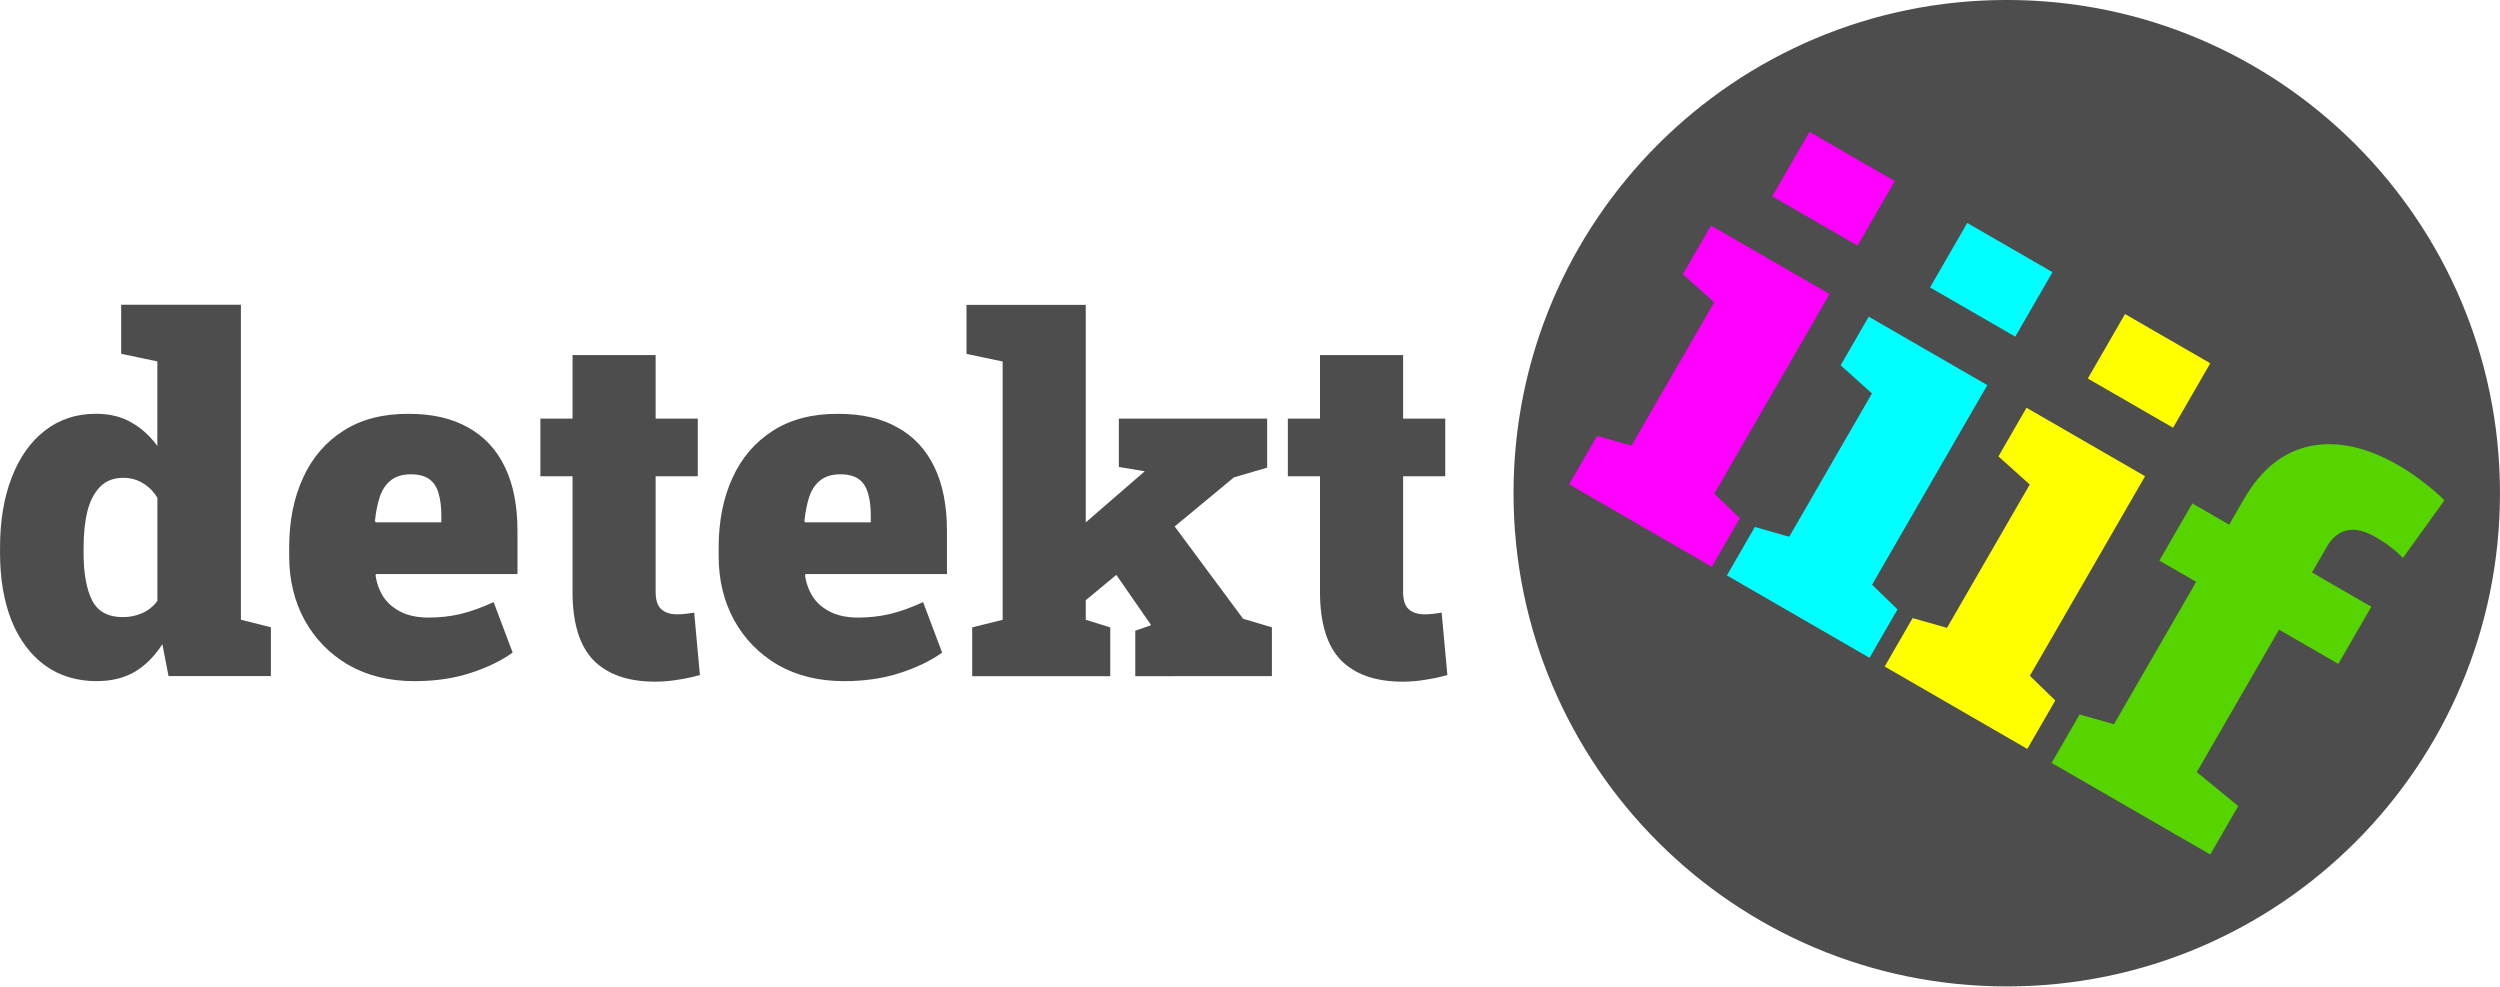
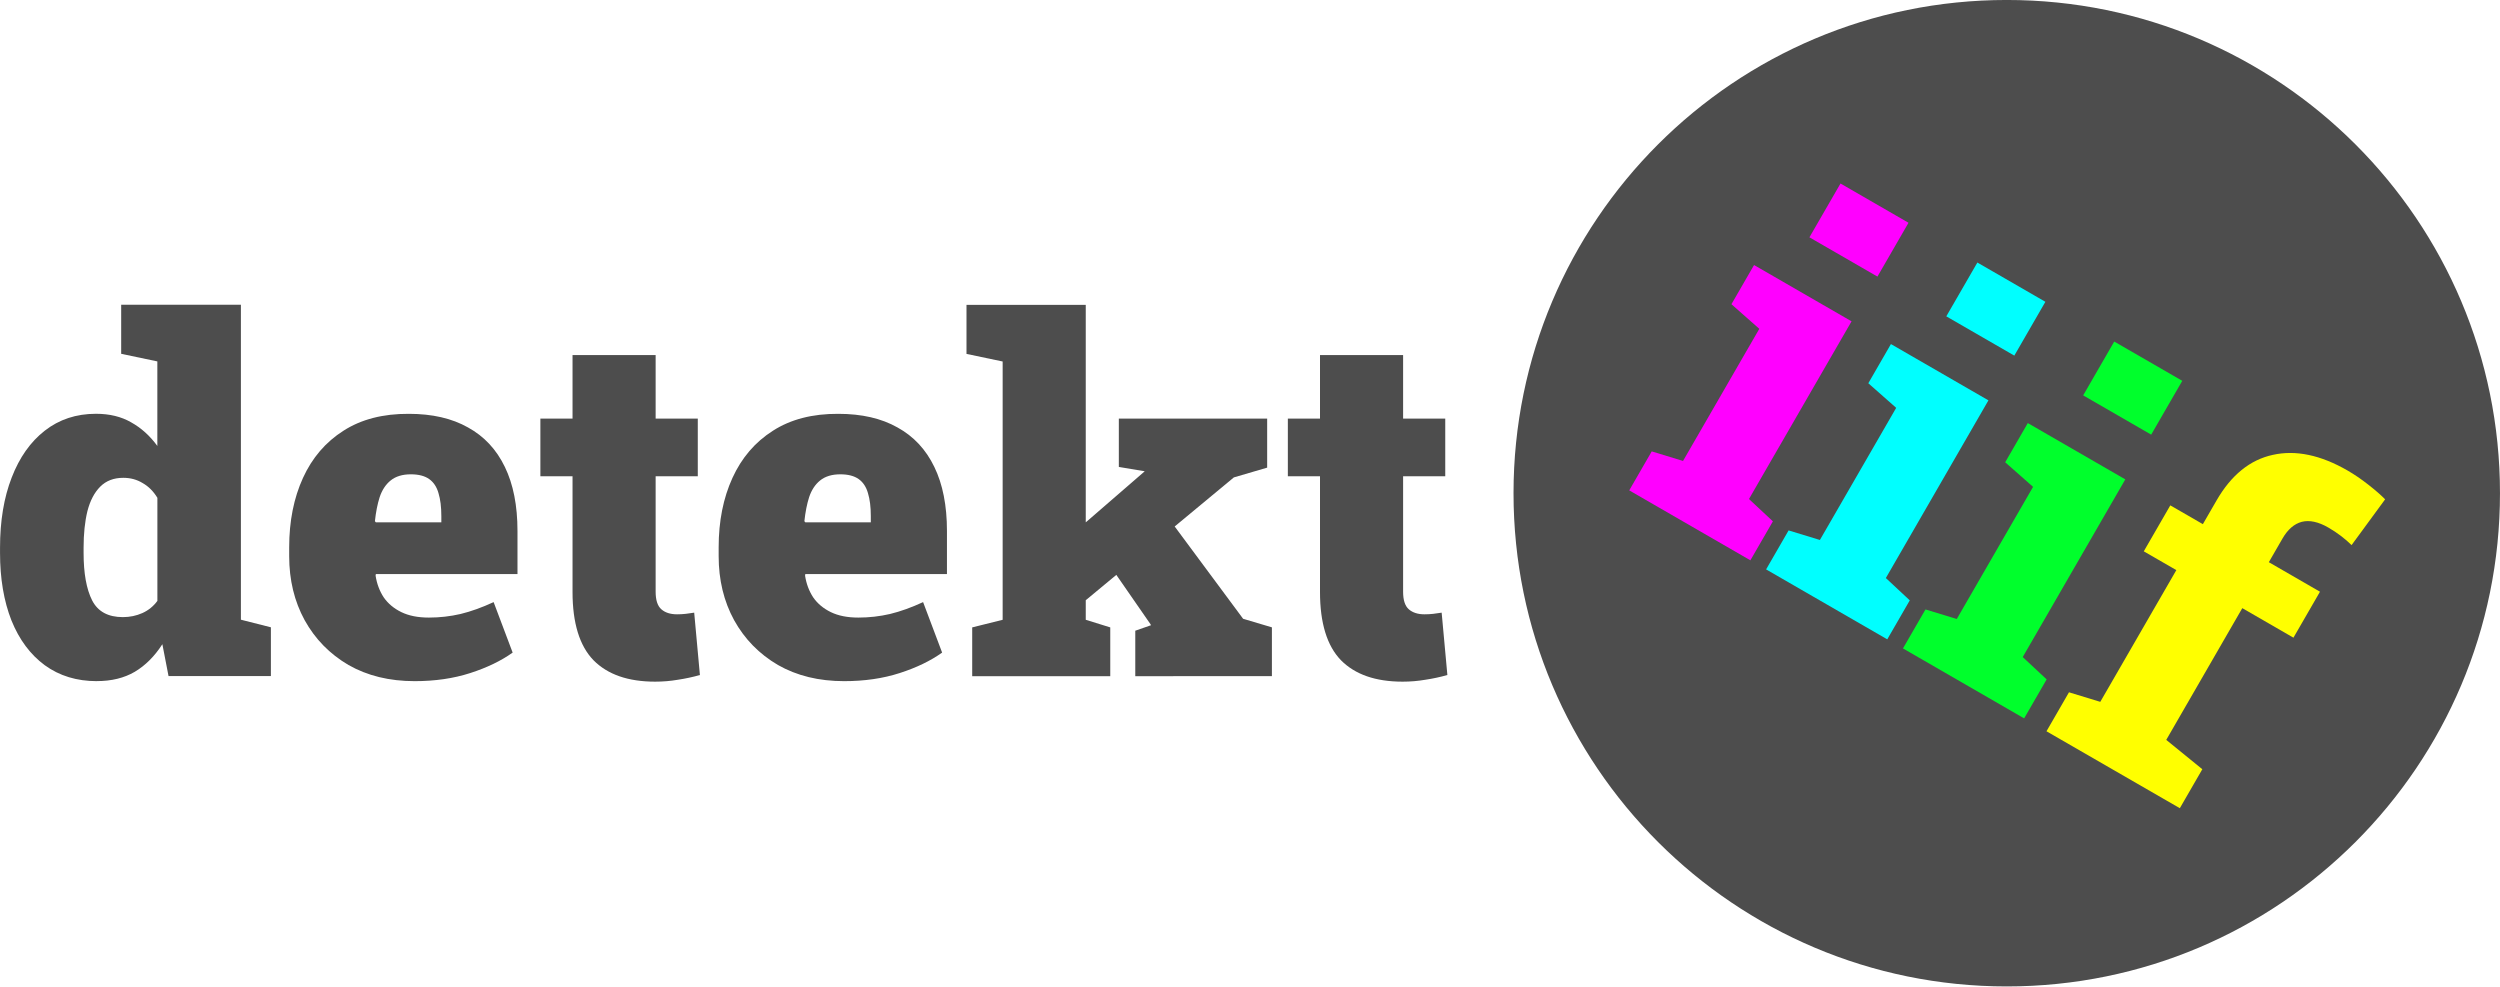
- <svg xmlns="http://www.w3.org/2000/svg" width="54.27mm" height="21.414mm" viewBox="0 0 54.27 21.414" version="1.1" id="svg8">
+ <svg xmlns="http://www.w3.org/2000/svg" id="svg8" version="1.1" viewBox="0 0 54.27 21.414" height="21.414mm" width="54.27mm">
  <defs id="defs2">
-     <rect x="31.75" y="73.327" width="139.095" height="55.185" id="rect835" />
-     <rect id="rect952" height="55.185" width="139.095" y="73.327" x="31.75" />
-     <rect id="rect960" height="55.185" width="139.095" y="73.327" x="31.75" />
+     <rect id="rect835" height="55.185" width="139.095" y="73.327" x="31.75" />
+     <rect x="31.75" y="73.327" width="139.095" height="55.185" id="rect952" />
+     <rect x="31.75" y="73.327" width="139.095" height="55.185" id="rect960" />
  </defs>
-   <g id="layer1" transform="translate(-20.71342,-48.26253)">
-     <circle style="fill:#4d4d4d;fill-opacity:1;stroke:none;stroke-width:1.2;stroke-linecap:butt;stroke-linejoin:round;stroke-miterlimit:4;stroke-dasharray:none;stroke-opacity:1;paint-order:normal" id="path859" cx="64.276" cy="58.969" r="10.707" />
-     <g aria-label="iiif" transform="rotate(30,31.83012,-30.85683)" id="text2523" style="font-style:normal;font-weight:normal;font-size:12.7px;line-height:1.25;font-family:sans-serif;letter-spacing:0px;white-space:pre;fill:#000000;fill-opacity:1;stroke:none;stroke-width:0.132;stroke-miterlimit:4;stroke-dasharray:none">
-       <g id="g2574">
-         <path id="path2561" style="font-style:normal;font-variant:normal;font-weight:900;font-stretch:normal;font-size:12.7px;font-family:'Roboto Slab';-inkscape-font-specification:'Roboto Slab Heavy';text-align:center;text-anchor:middle;fill:#ff00ff;fill-opacity:1;stroke-width:0.126" d="m 96.519,35.295 v -1.214 l 0.752,-0.189 v -3.593 l -0.894,-0.189 v -1.219 h 2.972 v 5.002 l 0.746,0.189 v 1.214 z m 0.693,-7.619 v -1.616 h 2.137 v 1.616 z" />
-         <path id="path2563" style="font-style:normal;font-variant:normal;font-weight:900;font-stretch:normal;font-size:12.7px;font-family:'Roboto Slab';-inkscape-font-specification:'Roboto Slab Heavy';text-align:center;text-anchor:middle;fill:#00ffff;fill-opacity:1;stroke-width:0.126" d="m 100.473,35.295 v -1.214 l 0.752,-0.189 v -3.593 l -0.894,-0.189 v -1.219 h 2.972 v 5.002 l 0.746,0.189 v 1.214 z m 0.693,-7.619 v -1.616 h 2.137 v 1.616 z" />
-         <path id="path2565" style="font-style:normal;font-variant:normal;font-weight:900;font-stretch:normal;font-size:12.7px;font-family:'Roboto Slab';-inkscape-font-specification:'Roboto Slab Heavy';text-align:center;text-anchor:middle;fill:#ffff00;fill-opacity:1;stroke-width:0.126" d="m 104.428,35.295 v -1.214 l 0.752,-0.189 v -3.593 l -0.894,-0.189 v -1.219 h 2.972 v 5.002 l 0.746,0.189 v 1.214 z m 0.693,-7.619 v -1.616 h 2.137 v 1.616 z" />
-         <path id="path2567" style="font-style:normal;font-variant:normal;font-weight:900;font-stretch:normal;font-size:12.7px;font-family:'Roboto Slab';-inkscape-font-specification:'Roboto Slab Heavy';text-align:center;text-anchor:middle;fill:#55d400;fill-opacity:1;stroke-width:0.126" d="m 108.613,35.295 v -1.214 l 0.752,-0.189 v -3.57 h -0.923 v -1.433 h 0.923 v -0.645 q 0,-1.113 0.669,-1.711 0.675,-0.598 1.882,-0.598 0.32,0 0.675,0.053 0.355,0.047 0.556,0.107 l -0.154,1.533 q -0.166,-0.047 -0.349,-0.071 -0.183,-0.024 -0.391,-0.024 -0.408,0 -0.61,0.184 -0.201,0.184 -0.201,0.527 v 0.645 h 1.486 v 1.433 h -1.486 v 3.57 l 1.148,0.189 v 1.214 z" />
-       </g>
+   <g transform="translate(-20.71342,-48.26253)" id="layer1">
+     <circle r="10.707" cy="58.969" cx="64.276" id="path859" style="fill:#4d4d4d;fill-opacity:1;stroke:none;stroke-width:1.2;stroke-linecap:butt;stroke-linejoin:round;stroke-miterlimit:4;stroke-dasharray:none;stroke-opacity:1;paint-order:normal" />
+     <g style="font-style:normal;font-weight:normal;font-size:10.583px;line-height:1.25;font-family:sans-serif;fill:#000000;fill-opacity:1;stroke:none;stroke-width:0.265" id="text38" transform="rotate(30)" aria-label="iiif">
+       <path id="path863" style="font-style:normal;font-variant:normal;font-weight:800;font-stretch:normal;font-family:'Roboto Slab';-inkscape-font-specification:'Roboto Slab Ultra-Bold';stroke-width:0.265;fill:#ff00ff;fill-opacity:1" d="M 78.021,22.975 V 21.998 l 0.692,-0.16 v -3.312 l -0.791,-0.16 v -0.982 h 2.444 v 4.454 l 0.692,0.16 v 0.977 z m 0.641,-6.713 v -1.349 h 1.705 v 1.349 z" />
+       <path id="path865" style="font-style:normal;font-variant:normal;font-weight:800;font-stretch:normal;font-family:'Roboto Slab';-inkscape-font-specification:'Roboto Slab Ultra-Bold';stroke-width:0.265;fill-opacity:1;fill:#00ffff" d="M 81.452,22.975 V 21.998 l 0.692,-0.16 v -3.312 l -0.791,-0.16 v -0.982 h 2.444 v 4.454 l 0.692,0.16 v 0.977 z m 0.641,-6.713 v -1.349 h 1.705 v 1.349 z" />
+       <path id="path867" style="font-style:normal;font-variant:normal;font-weight:800;font-stretch:normal;font-family:'Roboto Slab';-inkscape-font-specification:'Roboto Slab Ultra-Bold';stroke-width:0.265;fill:#00ff2c;fill-opacity:1" d="M 84.883,22.975 V 21.998 l 0.692,-0.16 v -3.312 l -0.791,-0.16 v -0.982 h 2.444 v 4.454 l 0.692,0.16 v 0.977 z m 0.641,-6.713 v -1.349 h 1.705 v 1.349 z" />
+       <path id="path869" style="font-style:normal;font-variant:normal;font-weight:800;font-stretch:normal;font-family:'Roboto Slab';-inkscape-font-specification:'Roboto Slab Ultra-Bold';stroke-width:0.265;fill:#ffff00;fill-opacity:1" d="M 88.48,22.975 V 21.998 l 0.692,-0.16 V 18.536 h -0.816 v -1.152 h 0.816 v -0.594 q 0,-0.956 0.563,-1.468 0.563,-0.517 1.576,-0.517 0.253,0 0.543,0.041 0.289,0.041 0.475,0.093 l -0.134,1.225 q -0.134,-0.036 -0.295,-0.057 -0.16,-0.021 -0.331,-0.021 -0.377,0 -0.563,0.181 -0.181,0.181 -0.181,0.522 v 0.594 h 1.282 v 1.152 h -1.282 v 3.302 l 0.997,0.16 v 0.977 z" />
    </g>
-     <path id="path1055" style="font-style:normal;font-variant:normal;font-weight:900;font-stretch:normal;font-size:10.583px;line-height:1.25;font-family:'Roboto Slab';-inkscape-font-specification:'Roboto Slab Heavy';white-space:pre;fill:#4d4d4d;fill-opacity:1;stroke:none;stroke-width:0.5;stroke-miterlimit:4;stroke-dasharray:none" d="m 22.817,63.049 q -0.656,0 -1.132,-0.346 -0.47,-0.346 -0.723,-0.972 -0.248,-0.63 -0.248,-1.468 v -0.109 q 0,-0.873 0.253,-1.524 0.253,-0.656 0.718,-1.018 0.47,-0.367 1.111,-0.367 0.444,0 0.765,0.186 0.326,0.181 0.568,0.512 v -1.835 l -0.785,-0.165 v -1.065 h 0.785 1.814 v 6.837 l 0.651,0.165 v 1.059 h -2.222 l -0.134,-0.692 q -0.253,0.393 -0.599,0.599 -0.346,0.202 -0.822,0.202 z m 0.563,-1.39 q 0.227,0 0.424,-0.088 0.196,-0.088 0.326,-0.264 v -2.238 q -0.129,-0.212 -0.32,-0.32 -0.186,-0.114 -0.419,-0.114 -0.31,0 -0.501,0.191 -0.191,0.191 -0.279,0.532 -0.083,0.341 -0.083,0.796 v 0.109 q 0,0.667 0.186,1.034 0.186,0.362 0.667,0.362 z" />
-     <path id="path1057" style="font-style:normal;font-variant:normal;font-weight:900;font-stretch:normal;font-size:10.583px;line-height:1.25;font-family:'Roboto Slab';-inkscape-font-specification:'Roboto Slab Heavy';white-space:pre;fill:#4d4d4d;fill-opacity:1;stroke:none;stroke-width:0.5;stroke-miterlimit:4;stroke-dasharray:none" d="m 29.715,63.049 q -0.822,0 -1.437,-0.351 -0.61,-0.357 -0.951,-0.972 -0.336,-0.615 -0.336,-1.39 v -0.191 q 0,-0.853 0.3,-1.509 0.3,-0.656 0.878,-1.023 0.579,-0.372 1.421,-0.367 0.76,0 1.282,0.295 0.527,0.289 0.801,0.858 0.274,0.563 0.274,1.39 v 0.935 h -3.075 l -0.005,0.036 q 0.041,0.264 0.176,0.47 0.14,0.202 0.382,0.32 0.243,0.119 0.599,0.119 0.351,0 0.687,-0.078 0.341,-0.083 0.718,-0.258 l 0.413,1.096 q -0.377,0.269 -0.92,0.444 -0.543,0.176 -1.209,0.176 z m -0.842,-3.447 h 1.421 v -0.134 q 0,-0.3 -0.062,-0.501 -0.057,-0.202 -0.202,-0.305 -0.145,-0.103 -0.398,-0.103 -0.274,0 -0.439,0.134 -0.16,0.129 -0.238,0.362 -0.072,0.227 -0.103,0.522 z" />
-     <path id="path1059" style="font-style:normal;font-variant:normal;font-weight:900;font-stretch:normal;font-size:10.583px;line-height:1.25;font-family:'Roboto Slab';-inkscape-font-specification:'Roboto Slab Heavy';white-space:pre;fill:#4d4d4d;fill-opacity:1;stroke:none;stroke-width:0.5;stroke-miterlimit:4;stroke-dasharray:none" d="m 34.935,63.06 q -0.878,0 -1.338,-0.465 -0.455,-0.47 -0.455,-1.483 v -2.511 h -0.698 v -1.251 h 0.698 V 55.97 h 1.804 v 1.38 h 0.915 v 1.251 h -0.915 v 2.506 q 0,0.274 0.124,0.382 0.124,0.109 0.341,0.109 0.093,0 0.186,-0.01 0.093,-0.01 0.186,-0.026 l 0.124,1.354 q -0.238,0.067 -0.481,0.103 -0.238,0.041 -0.491,0.041 z" />
-     <path id="path1061" style="font-style:normal;font-variant:normal;font-weight:900;font-stretch:normal;font-size:10.583px;line-height:1.25;font-family:'Roboto Slab';-inkscape-font-specification:'Roboto Slab Heavy';white-space:pre;fill:#4d4d4d;fill-opacity:1;stroke:none;stroke-width:0.5;stroke-miterlimit:4;stroke-dasharray:none" d="m 39.038,63.049 q -0.822,0 -1.437,-0.351 -0.61,-0.357 -0.951,-0.972 -0.336,-0.615 -0.336,-1.39 v -0.191 q 0,-0.853 0.3,-1.509 0.3,-0.656 0.878,-1.023 0.579,-0.372 1.421,-0.367 0.76,0 1.282,0.295 0.527,0.289 0.801,0.858 0.274,0.563 0.274,1.39 v 0.935 h -3.075 l -0.005,0.036 q 0.041,0.264 0.176,0.47 0.14,0.202 0.382,0.32 0.243,0.119 0.599,0.119 0.351,0 0.687,-0.078 0.341,-0.083 0.718,-0.258 l 0.413,1.096 q -0.377,0.269 -0.92,0.444 -0.543,0.176 -1.209,0.176 z m -0.842,-3.447 h 1.421 v -0.134 q 0,-0.3 -0.062,-0.501 -0.057,-0.202 -0.202,-0.305 -0.145,-0.103 -0.398,-0.103 -0.274,0 -0.439,0.134 -0.16,0.129 -0.238,0.362 -0.072,0.227 -0.103,0.522 z" />
-     <path id="path1063" style="font-style:normal;font-variant:normal;font-weight:900;font-stretch:normal;font-size:10.583px;line-height:1.25;font-family:'Roboto Slab';-inkscape-font-specification:'Roboto Slab Heavy';white-space:pre;fill:#4d4d4d;fill-opacity:1;stroke:none;stroke-width:0.5;stroke-miterlimit:4;stroke-dasharray:none" d="m 41.818,62.941 v -1.059 l 0.661,-0.165 v -5.607 l -0.785,-0.165 v -1.065 h 2.589 v 6.837 l 0.532,0.165 v 1.059 z m 3.54,0 v -0.987 l 0.341,-0.119 -0.01,-0.021 -0.791,-1.142 1.23,-1.096 1.571,2.119 0.625,0.186 v 1.059 z m -1.287,-1.473 -0.941,-0.868 2.429,-2.103 v -0.005 l -0.558,-0.093 V 57.349 H 48.221 v 1.065 l -0.723,0.212 z" />
-     <path id="path1065" style="font-style:normal;font-weight:normal;font-size:10.583px;line-height:1.25;font-family:sans-serif;letter-spacing:0.198px;white-space:pre;fill:#4d4d4d;fill-opacity:1;stroke:none;stroke-width:0.5;stroke-miterlimit:4;stroke-dasharray:none" d="m 51.161,63.06 q -0.878,0 -1.338,-0.465 -0.455,-0.47 -0.455,-1.483 v -2.511 h -0.698 v -1.251 h 0.698 V 55.97 h 1.804 v 1.38 h 0.915 v 1.251 h -0.915 v 2.506 q 0,0.274 0.124,0.382 0.124,0.109 0.341,0.109 0.093,0 0.186,-0.01 0.093,-0.01 0.186,-0.026 l 0.124,1.354 q -0.238,0.067 -0.481,0.103 -0.238,0.041 -0.491,0.041 z" />
+     <path d="m 22.817,63.049 q -0.656,0 -1.132,-0.346 -0.47,-0.346 -0.723,-0.972 -0.248,-0.63 -0.248,-1.468 v -0.109 q 0,-0.873 0.253,-1.524 0.253,-0.656 0.718,-1.018 0.47,-0.367 1.111,-0.367 0.444,0 0.765,0.186 0.326,0.181 0.568,0.512 v -1.835 l -0.785,-0.165 v -1.065 h 0.785 1.814 v 6.837 l 0.651,0.165 v 1.059 h -2.222 l -0.134,-0.692 q -0.253,0.393 -0.599,0.599 -0.346,0.202 -0.822,0.202 z m 0.563,-1.39 q 0.227,0 0.424,-0.088 0.196,-0.088 0.326,-0.264 v -2.238 q -0.129,-0.212 -0.32,-0.32 -0.186,-0.114 -0.419,-0.114 -0.31,0 -0.501,0.191 -0.191,0.191 -0.279,0.532 -0.083,0.341 -0.083,0.796 v 0.109 q 0,0.667 0.186,1.034 0.186,0.362 0.667,0.362 z" style="font-style:normal;font-variant:normal;font-weight:900;font-stretch:normal;font-size:10.583px;line-height:1.25;font-family:'Roboto Slab';-inkscape-font-specification:'Roboto Slab Heavy';white-space:pre;fill:#4d4d4d;fill-opacity:1;stroke:none;stroke-width:0.5;stroke-miterlimit:4;stroke-dasharray:none" id="path1055" />
+     <path d="m 29.715,63.049 q -0.822,0 -1.437,-0.351 -0.61,-0.357 -0.951,-0.972 -0.336,-0.615 -0.336,-1.39 v -0.191 q 0,-0.853 0.3,-1.509 0.3,-0.656 0.878,-1.023 0.579,-0.372 1.421,-0.367 0.76,0 1.282,0.295 0.527,0.289 0.801,0.858 0.274,0.563 0.274,1.39 v 0.935 h -3.075 l -0.005,0.036 q 0.041,0.264 0.176,0.47 0.14,0.202 0.382,0.32 0.243,0.119 0.599,0.119 0.351,0 0.687,-0.078 0.341,-0.083 0.718,-0.258 l 0.413,1.096 q -0.377,0.269 -0.92,0.444 -0.543,0.176 -1.209,0.176 z m -0.842,-3.447 h 1.421 v -0.134 q 0,-0.3 -0.062,-0.501 -0.057,-0.202 -0.202,-0.305 -0.145,-0.103 -0.398,-0.103 -0.274,0 -0.439,0.134 -0.16,0.129 -0.238,0.362 -0.072,0.227 -0.103,0.522 z" style="font-style:normal;font-variant:normal;font-weight:900;font-stretch:normal;font-size:10.583px;line-height:1.25;font-family:'Roboto Slab';-inkscape-font-specification:'Roboto Slab Heavy';white-space:pre;fill:#4d4d4d;fill-opacity:1;stroke:none;stroke-width:0.5;stroke-miterlimit:4;stroke-dasharray:none" id="path1057" />
+     <path d="m 34.935,63.06 q -0.878,0 -1.338,-0.465 -0.455,-0.47 -0.455,-1.483 v -2.511 h -0.698 v -1.251 h 0.698 V 55.97 h 1.804 v 1.38 h 0.915 v 1.251 h -0.915 v 2.506 q 0,0.274 0.124,0.382 0.124,0.109 0.341,0.109 0.093,0 0.186,-0.01 0.093,-0.01 0.186,-0.026 l 0.124,1.354 q -0.238,0.067 -0.481,0.103 -0.238,0.041 -0.491,0.041 z" style="font-style:normal;font-variant:normal;font-weight:900;font-stretch:normal;font-size:10.583px;line-height:1.25;font-family:'Roboto Slab';-inkscape-font-specification:'Roboto Slab Heavy';white-space:pre;fill:#4d4d4d;fill-opacity:1;stroke:none;stroke-width:0.5;stroke-miterlimit:4;stroke-dasharray:none" id="path1059" />
+     <path d="m 39.038,63.049 q -0.822,0 -1.437,-0.351 -0.61,-0.357 -0.951,-0.972 -0.336,-0.615 -0.336,-1.39 v -0.191 q 0,-0.853 0.3,-1.509 0.3,-0.656 0.878,-1.023 0.579,-0.372 1.421,-0.367 0.76,0 1.282,0.295 0.527,0.289 0.801,0.858 0.274,0.563 0.274,1.39 v 0.935 h -3.075 l -0.005,0.036 q 0.041,0.264 0.176,0.47 0.14,0.202 0.382,0.32 0.243,0.119 0.599,0.119 0.351,0 0.687,-0.078 0.341,-0.083 0.718,-0.258 l 0.413,1.096 q -0.377,0.269 -0.92,0.444 -0.543,0.176 -1.209,0.176 z m -0.842,-3.447 h 1.421 v -0.134 q 0,-0.3 -0.062,-0.501 -0.057,-0.202 -0.202,-0.305 -0.145,-0.103 -0.398,-0.103 -0.274,0 -0.439,0.134 -0.16,0.129 -0.238,0.362 -0.072,0.227 -0.103,0.522 z" style="font-style:normal;font-variant:normal;font-weight:900;font-stretch:normal;font-size:10.583px;line-height:1.25;font-family:'Roboto Slab';-inkscape-font-specification:'Roboto Slab Heavy';white-space:pre;fill:#4d4d4d;fill-opacity:1;stroke:none;stroke-width:0.5;stroke-miterlimit:4;stroke-dasharray:none" id="path1061" />
+     <path d="m 41.818,62.941 v -1.059 l 0.661,-0.165 v -5.607 l -0.785,-0.165 v -1.065 h 2.589 v 6.837 l 0.532,0.165 v 1.059 z m 3.54,0 v -0.987 l 0.341,-0.119 -0.01,-0.021 -0.791,-1.142 1.23,-1.096 1.571,2.119 0.625,0.186 v 1.059 z m -1.287,-1.473 -0.941,-0.868 2.429,-2.103 v -0.005 l -0.558,-0.093 V 57.349 H 48.221 v 1.065 l -0.723,0.212 z" style="font-style:normal;font-variant:normal;font-weight:900;font-stretch:normal;font-size:10.583px;line-height:1.25;font-family:'Roboto Slab';-inkscape-font-specification:'Roboto Slab Heavy';white-space:pre;fill:#4d4d4d;fill-opacity:1;stroke:none;stroke-width:0.5;stroke-miterlimit:4;stroke-dasharray:none" id="path1063" />
+     <path d="m 51.161,63.06 q -0.878,0 -1.338,-0.465 -0.455,-0.47 -0.455,-1.483 v -2.511 h -0.698 v -1.251 h 0.698 V 55.97 h 1.804 v 1.38 h 0.915 v 1.251 h -0.915 v 2.506 q 0,0.274 0.124,0.382 0.124,0.109 0.341,0.109 0.093,0 0.186,-0.01 0.093,-0.01 0.186,-0.026 l 0.124,1.354 q -0.238,0.067 -0.481,0.103 -0.238,0.041 -0.491,0.041 z" style="font-style:normal;font-weight:normal;font-size:10.583px;line-height:1.25;font-family:sans-serif;letter-spacing:0.198px;white-space:pre;fill:#4d4d4d;fill-opacity:1;stroke:none;stroke-width:0.5;stroke-miterlimit:4;stroke-dasharray:none" id="path1065" />
  </g>
</svg>
